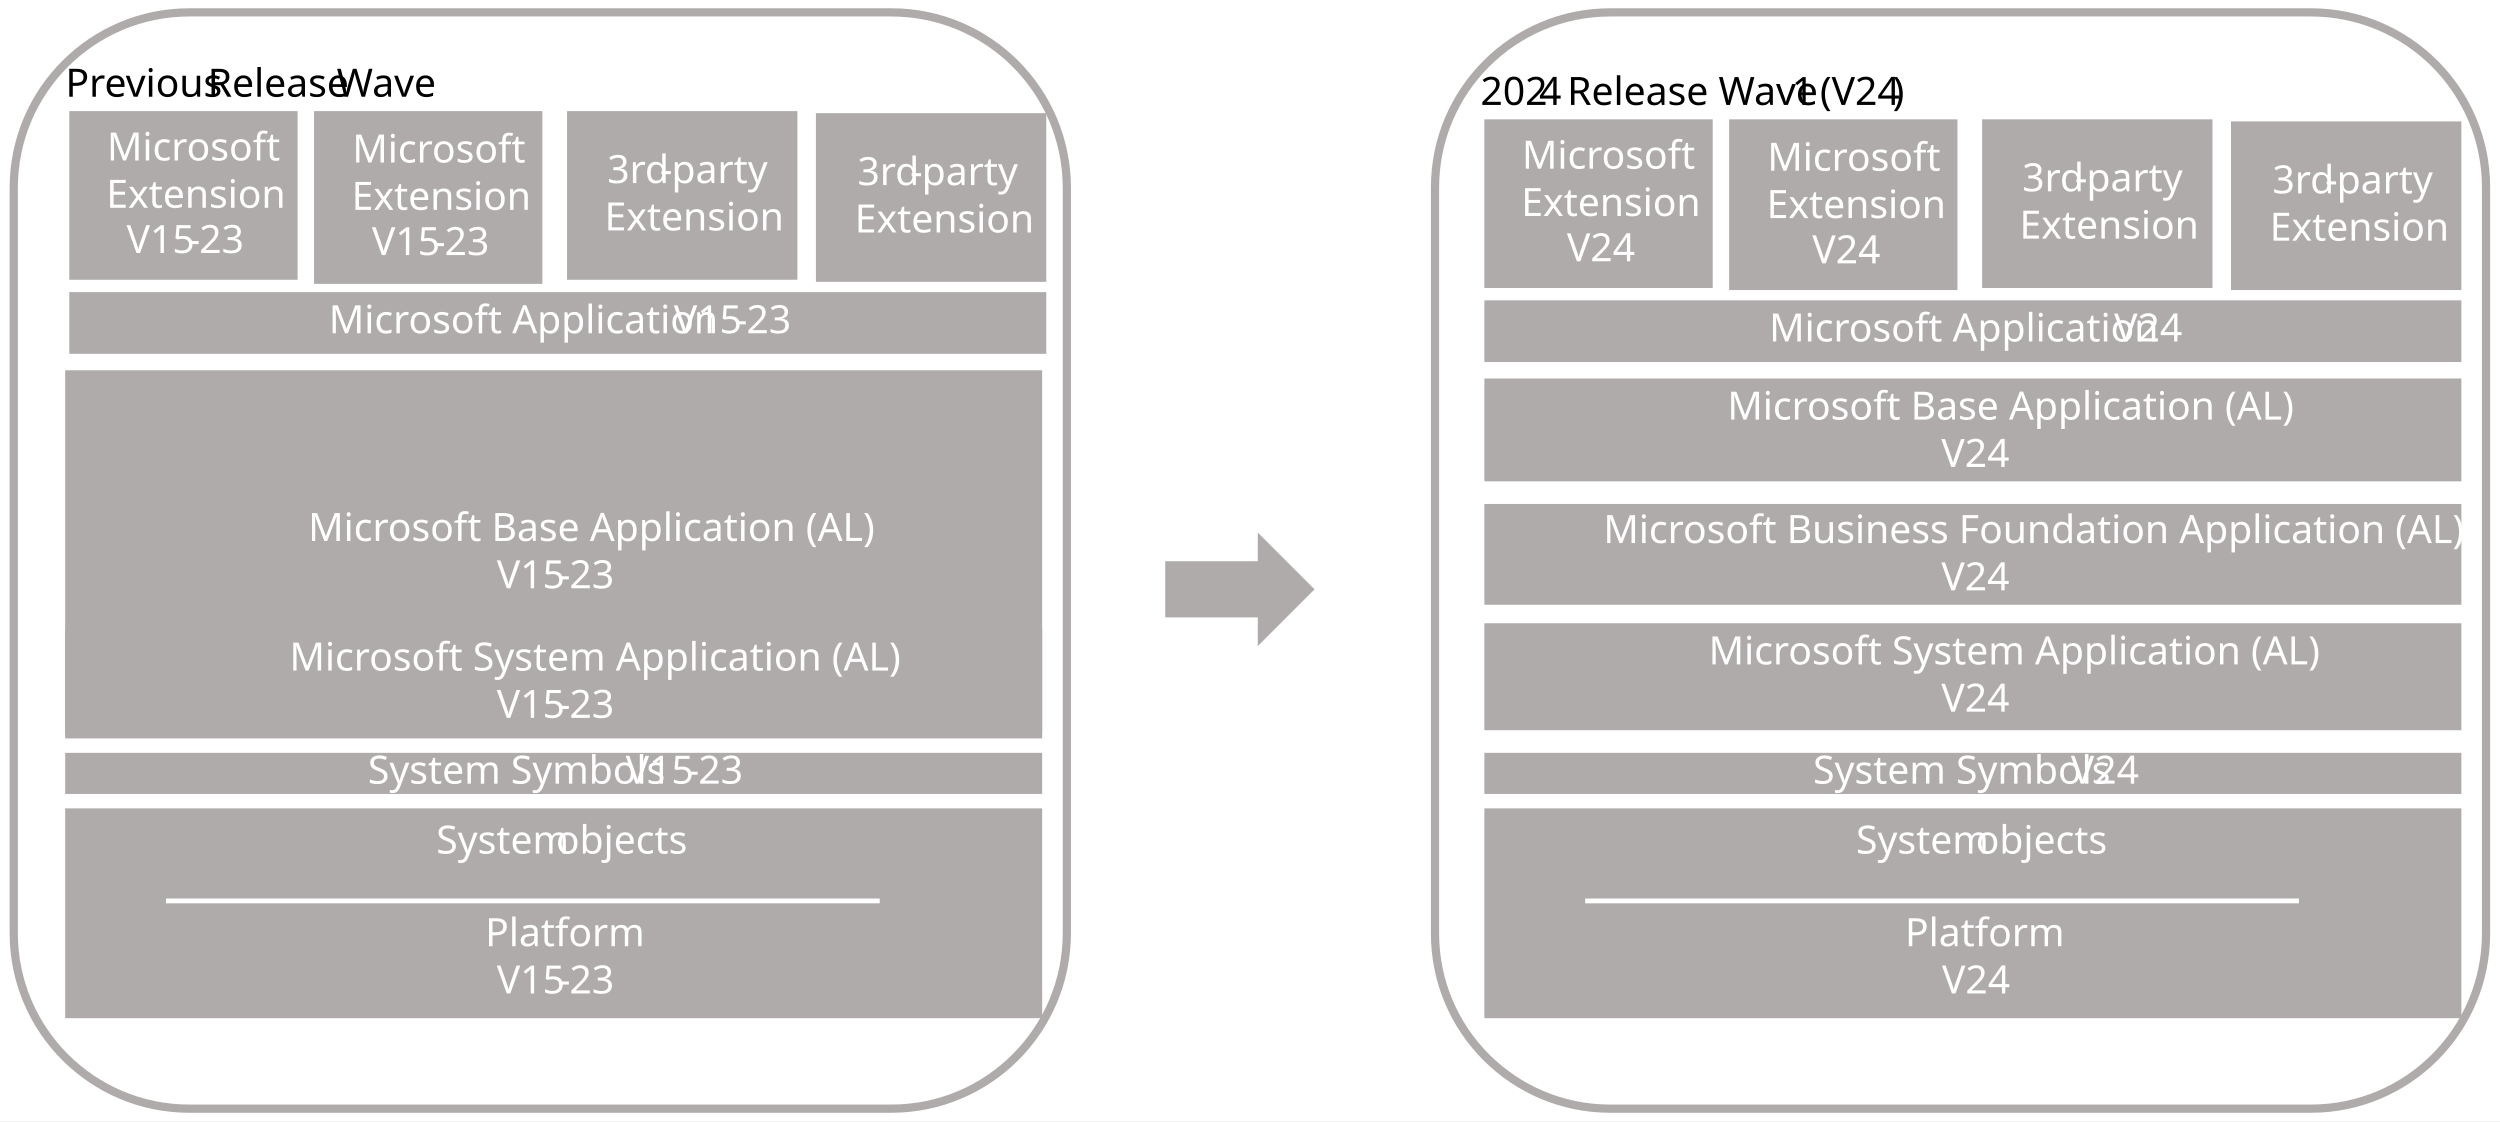
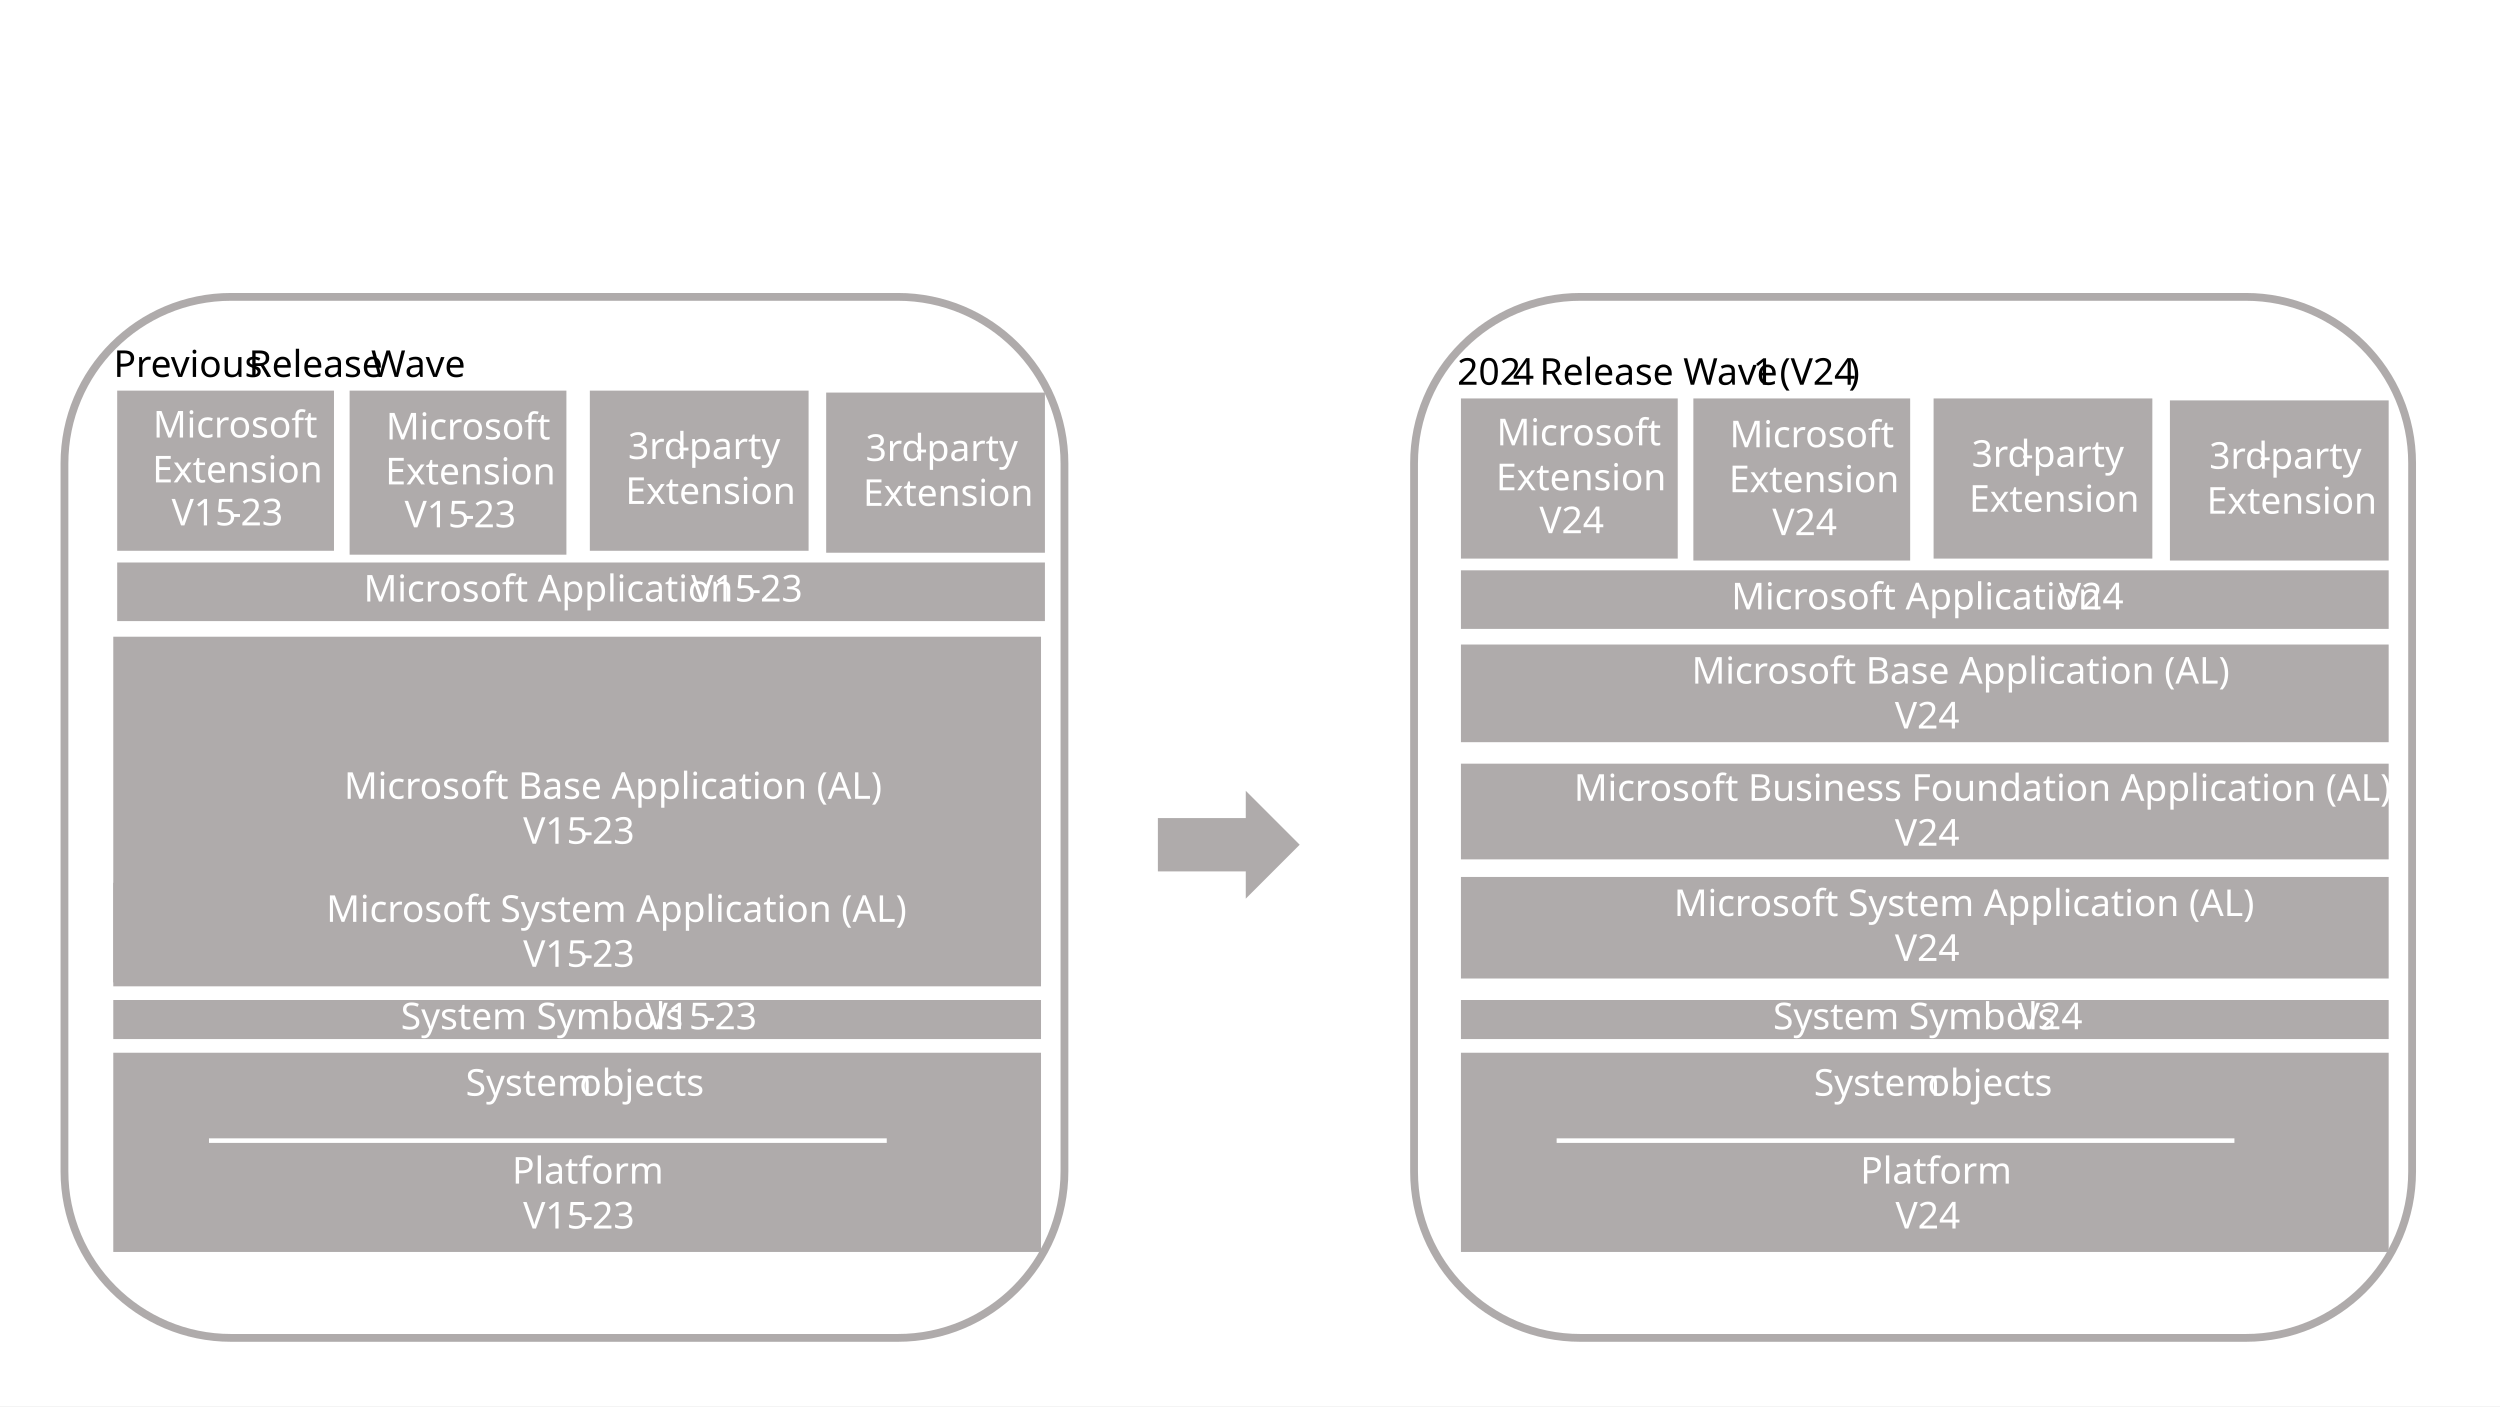
- <svg xmlns="http://www.w3.org/2000/svg" width="1215.467" height="545.081" overflow="hidden" version="1.1" id="svg78">
-   <defs id="defs78">
-     <clipPath clipPathUnits="userSpaceOnUse" id="clipPath78">
-       <rect style="fill:none" id="rect79" width="1215.467" height="545.081" x="26.314" y="145.981" />
-     </clipPath>
-   </defs>
-   <g id="g78" clip-path="url(#clipPath78)" transform="translate(-26.31424,-145.9814)">
-     <rect x="0" y="0" width="1280" height="720" fill="#ffffff" id="rect1" />
-     <path d="M 33,237.335 C 33,190.206 71.206,152 118.335,152 h 341.33 C 506.794,152 545,190.206 545,237.335 v 362.33 C 545,646.794 506.794,685 459.665,685 H 118.335 C 71.206,685 33,646.794 33,599.665 Z" stroke="#afabab" stroke-width="4" stroke-miterlimit="8" fill="none" fill-rule="evenodd" id="path1" />
-     <text font-family="Calibri, Calibri_MSFontService, sans-serif" font-weight="400" font-size="19px" transform="translate(58.1545,193)" id="text1">Previous</text>
-     <text font-family="Calibri, Calibri_MSFontService, sans-serif" font-weight="400" font-size="19px" transform="translate(127.315,193)" id="text2">Release</text>
-     <text font-family="Calibri, Calibri_MSFontService, sans-serif" font-weight="400" font-size="19px" transform="translate(189.988,193)" id="text3">Wave</text>
-     <rect x="59.5" y="327.5" width="472" height="176" stroke="#afabab" stroke-width="3" stroke-miterlimit="8" fill="#afabab" id="rect3" />
-     <text fill="#ffffff" font-family="Calibri, Calibri_MSFontService, sans-serif" font-weight="400" font-size="19px" transform="translate(176.156,409)" id="text4">Microsoft Base Application (AL)</text>
-     <text fill="#ffffff" font-family="Calibri, Calibri_MSFontService, sans-serif" font-weight="400" font-size="19px" transform="translate(267.843,432)" id="text5">V15</text>
-     <text fill="#ffffff" font-family="Calibri, Calibri_MSFontService, sans-serif" font-weight="400" font-size="19px" transform="translate(297.51,432)" id="text6">-</text>
-     <text fill="#ffffff" font-family="Calibri, Calibri_MSFontService, sans-serif" font-weight="400" font-size="19px" transform="translate(303.176,432)" id="text7">23</text>
-     <rect x="59.5" y="453.5" width="472" height="48" stroke="#afabab" stroke-width="3" stroke-miterlimit="8" fill="#afabab" id="rect7" />
-     <text fill="#ffffff" font-family="Calibri, Calibri_MSFontService, sans-serif" font-weight="400" font-size="19px" transform="translate(167.06,472)" id="text8">Microsoft System Application (AL)</text>
-     <text fill="#ffffff" font-family="Calibri, Calibri_MSFontService, sans-serif" font-weight="400" font-size="19px" transform="translate(267.846,495)" id="text9">V15</text>
-     <text fill="#ffffff" font-family="Calibri, Calibri_MSFontService, sans-serif" font-weight="400" font-size="19px" transform="translate(297.513,495)" id="text10">-</text>
-     <text fill="#ffffff" font-family="Calibri, Calibri_MSFontService, sans-serif" font-weight="400" font-size="19px" transform="translate(303.18,495)" id="text11">23</text>
-     <path d="m 593.5,419.5 h 45 v -13 l 26,26 -26,26 v -13 h -45 z" stroke="#afabab" stroke-width="1.333" stroke-miterlimit="8" fill="#afabab" fill-rule="evenodd" id="path11" />
-     <rect x="61.5" y="201.5" width="108" height="79" stroke="#afabab" stroke-width="3" stroke-linecap="square" stroke-miterlimit="8" stroke-dasharray="9, 3" fill="#afabab" id="rect11" />
-     <text fill="#ffffff" font-family="Calibri, Calibri_MSFontService, sans-serif" font-weight="400" font-size="19px" transform="translate(78.3323,224)" id="text12">Microsoft</text>
-     <text fill="#ffffff" font-family="Calibri, Calibri_MSFontService, sans-serif" font-weight="400" font-size="19px" transform="translate(78.0057,247)" id="text13">Extension</text>
-     <text fill="#ffffff" font-family="Calibri, Calibri_MSFontService, sans-serif" font-weight="400" font-size="19px" transform="translate(87.8523,269)" id="text14">V15</text>
-     <text fill="#ffffff" font-family="Calibri, Calibri_MSFontService, sans-serif" font-weight="400" font-size="19px" transform="translate(117.519,269)" id="text15">-</text>
-     <text fill="#ffffff" font-family="Calibri, Calibri_MSFontService, sans-serif" font-weight="400" font-size="19px" transform="translate(123.186,269)" id="text16">23</text>
-     <rect x="303.5" y="201.5" width="109" height="79" stroke="#afabab" stroke-width="3" stroke-linecap="square" stroke-miterlimit="8" stroke-dasharray="9, 3" fill="#afabab" id="rect16" />
-     <text fill="#ffffff" font-family="Calibri, Calibri_MSFontService, sans-serif" font-weight="400" font-size="19px" transform="translate(321.553,235)" id="text17">3rd</text>
-     <text fill="#ffffff" font-family="Calibri, Calibri_MSFontService, sans-serif" font-weight="400" font-size="19px" transform="translate(347.133,235)" id="text18">-</text>
-     <text fill="#ffffff" font-family="Calibri, Calibri_MSFontService, sans-serif" font-weight="400" font-size="19px" transform="translate(352.8,235)" id="text19">party</text>
-     <text fill="#ffffff" font-family="Calibri, Calibri_MSFontService, sans-serif" font-weight="400" font-size="19px" transform="translate(320.246,258)" id="text20">Extension</text>
-     <rect x="180.5" y="201.5" width="108" height="81" stroke="#afabab" stroke-width="3" stroke-linecap="square" stroke-miterlimit="8" stroke-dasharray="9, 3" fill="#afabab" id="rect20" />
-     <text fill="#ffffff" font-family="Calibri, Calibri_MSFontService, sans-serif" font-weight="400" font-size="19px" transform="translate(197.62,225)" id="text21">Microsoft</text>
-     <text fill="#ffffff" font-family="Calibri, Calibri_MSFontService, sans-serif" font-weight="400" font-size="19px" transform="translate(197.293,248)" id="text22">Extension</text>
-     <text fill="#ffffff" font-family="Calibri, Calibri_MSFontService, sans-serif" font-weight="400" font-size="19px" transform="translate(207.14,270)" id="text23">V15</text>
-     <text fill="#ffffff" font-family="Calibri, Calibri_MSFontService, sans-serif" font-weight="400" font-size="19px" transform="translate(236.807,270)" id="text24">-</text>
-     <text fill="#ffffff" font-family="Calibri, Calibri_MSFontService, sans-serif" font-weight="400" font-size="19px" transform="translate(242.473,270)" id="text25">23</text>
-     <rect x="424.5" y="202.5" width="109" height="79" stroke="#afabab" stroke-width="3" stroke-linecap="square" stroke-miterlimit="8" stroke-dasharray="9, 3" fill="#afabab" id="rect25" />
-     <text fill="#ffffff" font-family="Calibri, Calibri_MSFontService, sans-serif" font-weight="400" font-size="19px" transform="translate(443.201,236)" id="text26">3rd</text>
-     <text fill="#ffffff" font-family="Calibri, Calibri_MSFontService, sans-serif" font-weight="400" font-size="19px" transform="translate(468.781,236)" id="text27">-</text>
-     <text fill="#ffffff" font-family="Calibri, Calibri_MSFontService, sans-serif" font-weight="400" font-size="19px" transform="translate(474.448,236)" id="text28">party</text>
-     <text fill="#ffffff" font-family="Calibri, Calibri_MSFontService, sans-serif" font-weight="400" font-size="19px" transform="translate(441.895,259)" id="text29">Extension</text>
-     <rect x="59.5" y="540.5" width="472" height="99" stroke="#afabab" stroke-width="3" stroke-miterlimit="8" fill="#afabab" id="rect29" />
-     <text fill="#ffffff" font-family="Calibri, Calibri_MSFontService, sans-serif" font-weight="400" font-size="19px" transform="translate(238.413,561)" id="text30">System</text>
-     <text fill="#ffffff" font-family="Calibri, Calibri_MSFontService, sans-serif" font-weight="400" font-size="19px" transform="translate(296.606,561)" id="text31">objects</text>
-     <text fill="#ffffff" font-family="Calibri, Calibri_MSFontService, sans-serif" font-weight="400" font-size="19px" transform="translate(262.213,606)" id="text32">Platform</text>
-     <text fill="#ffffff" font-family="Calibri, Calibri_MSFontService, sans-serif" font-weight="400" font-size="19px" transform="translate(267.846,629)" id="text33">V15</text>
-     <text fill="#ffffff" font-family="Calibri, Calibri_MSFontService, sans-serif" font-weight="400" font-size="19px" transform="translate(297.513,629)" id="text34">-</text>
-     <text fill="#ffffff" font-family="Calibri, Calibri_MSFontService, sans-serif" font-weight="400" font-size="19px" transform="translate(303.18,629)" id="text35">23</text>
-     <path d="M 107,584 H 454.016" stroke="#ffffff" stroke-width="2.333" stroke-miterlimit="8" fill="none" fill-rule="evenodd" id="path35" />
-     <rect x="59.5" y="513.5" width="472" height="17" stroke="#afabab" stroke-width="3" stroke-miterlimit="8" fill="#afabab" id="rect35" />
-     <text fill="#ffffff" font-family="Calibri, Calibri_MSFontService, sans-serif" font-weight="400" font-size="19px" transform="translate(205.193,527)" id="text36">System Symbols</text>
-     <text fill="#ffffff" font-family="Calibri, Calibri_MSFontService, sans-serif" font-weight="400" font-size="19px" transform="translate(330.493,527)" id="text37">V15</text>
-     <text fill="#ffffff" font-family="Calibri, Calibri_MSFontService, sans-serif" font-weight="400" font-size="19px" transform="translate(360.16,527)" id="text38">-</text>
-     <text fill="#ffffff" font-family="Calibri, Calibri_MSFontService, sans-serif" font-weight="400" font-size="19px" transform="translate(365.826,527)" id="text39">23</text>
-     <rect x="61.5" y="289.5" width="472" height="27" stroke="#afabab" stroke-width="3" stroke-miterlimit="8" fill="#afabab" id="rect39" />
-     <text fill="#ffffff" font-family="Calibri, Calibri_MSFontService, sans-serif" font-weight="400" font-size="19px" transform="translate(186.188,308)" id="text40">Microsoft Application</text>
-     <text fill="#ffffff" font-family="Calibri, Calibri_MSFontService, sans-serif" font-weight="400" font-size="19px" transform="translate(353.895,308)" id="text41">V15</text>
-     <text fill="#ffffff" font-family="Calibri, Calibri_MSFontService, sans-serif" font-weight="400" font-size="19px" transform="translate(383.562,308)" id="text42">-</text>
-     <text fill="#ffffff" font-family="Calibri, Calibri_MSFontService, sans-serif" font-weight="400" font-size="19px" transform="translate(389.228,308)" id="text43">23</text>
-     <path d="M 724,237.168 C 724,190.131 762.131,152 809.168,152 h 340.662 c 47.04,0 85.17,38.131 85.17,85.168 V 599.832 C 1235,646.869 1196.87,685 1149.83,685 H 809.168 C 762.131,685 724,646.869 724,599.832 Z" stroke="#afabab" stroke-width="4" stroke-miterlimit="8" fill="none" fill-rule="evenodd" id="path43" />
-     <text font-family="Calibri, Calibri_MSFontService, sans-serif" font-weight="400" font-size="19px" transform="translate(746.099,197)" id="text44">202</text>
-     <text font-family="Calibri, Calibri_MSFontService, sans-serif" font-weight="400" font-size="19px" transform="translate(774.599,197)" id="text45">4</text>
-     <text font-family="Calibri, Calibri_MSFontService, sans-serif" font-weight="400" font-size="19px" transform="translate(788.265,197)" id="text46">Release Wave</text>
-     <text font-family="Calibri, Calibri_MSFontService, sans-serif" font-weight="400" font-size="19px" transform="translate(897.472,197)" id="text47">1</text>
-     <text font-family="Calibri, Calibri_MSFontService, sans-serif" font-weight="400" font-size="19px" transform="translate(911.139,197)" id="text48">(</text>
-     <text font-family="Calibri, Calibri_MSFontService, sans-serif" font-weight="400" font-size="19px" transform="translate(916.805,197)" id="text49">V24</text>
-     <text font-family="Calibri, Calibri_MSFontService, sans-serif" font-weight="400" font-size="19px" transform="translate(946.472,197)" id="text50">)</text>
-     <rect x="749.5" y="205.5" width="108" height="79" stroke="#afabab" stroke-width="3" stroke-linecap="square" stroke-miterlimit="8" stroke-dasharray="9, 3" fill="#afabab" id="rect50" />
-     <text fill="#ffffff" font-family="Calibri, Calibri_MSFontService, sans-serif" font-weight="400" font-size="19px" transform="translate(766.277,228)" id="text51">Microsoft</text>
-     <text fill="#ffffff" font-family="Calibri, Calibri_MSFontService, sans-serif" font-weight="400" font-size="19px" transform="translate(765.95,251)" id="text52">Extension</text>
-     <text fill="#ffffff" font-family="Calibri, Calibri_MSFontService, sans-serif" font-weight="400" font-size="19px" transform="translate(788.13,273)" id="text53">V24</text>
-     <rect x="991.5" y="205.5" width="109" height="79" stroke="#afabab" stroke-width="3" stroke-linecap="square" stroke-miterlimit="8" stroke-dasharray="9, 3" fill="#afabab" id="rect53" />
-     <text fill="#ffffff" font-family="Calibri, Calibri_MSFontService, sans-serif" font-weight="400" font-size="19px" transform="translate(1009.5,239)" id="text54">3rd</text>
-     <text fill="#ffffff" font-family="Calibri, Calibri_MSFontService, sans-serif" font-weight="400" font-size="19px" transform="translate(1035.08,239)" id="text55">-</text>
-     <text fill="#ffffff" font-family="Calibri, Calibri_MSFontService, sans-serif" font-weight="400" font-size="19px" transform="translate(1040.74,239)" id="text56">party</text>
-     <text fill="#ffffff" font-family="Calibri, Calibri_MSFontService, sans-serif" font-weight="400" font-size="19px" transform="translate(1008.19,262)" id="text57">Extension</text>
-     <rect x="868.5" y="205.5" width="108" height="80" stroke="#afabab" stroke-width="3" stroke-linecap="square" stroke-miterlimit="8" stroke-dasharray="9, 3" fill="#afabab" id="rect57" />
-     <text fill="#ffffff" font-family="Calibri, Calibri_MSFontService, sans-serif" font-weight="400" font-size="19px" transform="translate(885.564,229)" id="text58">Microsoft</text>
-     <text fill="#ffffff" font-family="Calibri, Calibri_MSFontService, sans-serif" font-weight="400" font-size="19px" transform="translate(885.237,252)" id="text59">Extension</text>
-     <text fill="#ffffff" font-family="Calibri, Calibri_MSFontService, sans-serif" font-weight="400" font-size="19px" transform="translate(907.417,274)" id="text60">V24</text>
-     <rect x="1112.5" y="206.5" width="109" height="79" stroke="#afabab" stroke-width="3" stroke-linecap="square" stroke-miterlimit="8" stroke-dasharray="9, 3" fill="#afabab" id="rect60" />
-     <text fill="#ffffff" font-family="Calibri, Calibri_MSFontService, sans-serif" font-weight="400" font-size="19px" transform="translate(1131.15,240)" id="text61">3rd</text>
-     <text fill="#ffffff" font-family="Calibri, Calibri_MSFontService, sans-serif" font-weight="400" font-size="19px" transform="translate(1156.73,240)" id="text62">-</text>
-     <text fill="#ffffff" font-family="Calibri, Calibri_MSFontService, sans-serif" font-weight="400" font-size="19px" transform="translate(1162.39,240)" id="text63">party</text>
-     <text fill="#ffffff" font-family="Calibri, Calibri_MSFontService, sans-serif" font-weight="400" font-size="19px" transform="translate(1129.84,263)" id="text64">Extension</text>
-     <rect x="749.5" y="540.5" width="472" height="99" stroke="#afabab" stroke-width="3" stroke-miterlimit="8" fill="#afabab" id="rect64" />
-     <text fill="#ffffff" font-family="Calibri, Calibri_MSFontService, sans-serif" font-weight="400" font-size="19px" transform="translate(928.706,561)" id="text65">System</text>
-     <text fill="#ffffff" font-family="Calibri, Calibri_MSFontService, sans-serif" font-weight="400" font-size="19px" transform="translate(986.899,561)" id="text66">objects</text>
-     <text fill="#ffffff" font-family="Calibri, Calibri_MSFontService, sans-serif" font-weight="400" font-size="19px" transform="translate(952.505,606)" id="text67">Platform</text>
-     <text fill="#ffffff" font-family="Calibri, Calibri_MSFontService, sans-serif" font-weight="400" font-size="19px" transform="translate(970.472,629)" id="text68">V24</text>
-     <path d="m 797,584 h 347.02" stroke="#ffffff" stroke-width="2.333" stroke-miterlimit="8" fill="none" fill-rule="evenodd" id="path68" />
-     <rect x="749.5" y="513.5" width="472" height="17" stroke="#afabab" stroke-width="3" stroke-miterlimit="8" fill="#afabab" id="rect68" />
-     <text fill="#ffffff" font-family="Calibri, Calibri_MSFontService, sans-serif" font-weight="400" font-size="19px" transform="translate(907.819,527)" id="text69">System Symbols</text>
-     <text fill="#ffffff" font-family="Calibri, Calibri_MSFontService, sans-serif" font-weight="400" font-size="19px" transform="translate(1033.12,527)" id="text70">V24</text>
-     <rect x="749.5" y="293.5" width="472" height="27" stroke="#afabab" stroke-width="3" stroke-miterlimit="8" fill="#afabab" id="rect70" />
-     <text fill="#ffffff" font-family="Calibri, Calibri_MSFontService, sans-serif" font-weight="400" font-size="19px" transform="translate(886.466,312)" id="text71">Microsoft Application</text>
-     <text fill="#ffffff" font-family="Calibri, Calibri_MSFontService, sans-serif" font-weight="400" font-size="19px" transform="translate(1054.17,312)" id="text72">V24</text>
-     <rect x="749.5" y="331.5" width="472" height="47" stroke="#afabab" stroke-width="3" stroke-miterlimit="8" fill="#afabab" id="rect72" />
-     <text fill="#ffffff" font-family="Calibri, Calibri_MSFontService, sans-serif" font-weight="400" font-size="19px" transform="translate(866.137,350)" id="text73">Microsoft Base Application (AL)</text>
-     <text fill="#ffffff" font-family="Calibri, Calibri_MSFontService, sans-serif" font-weight="400" font-size="19px" transform="translate(970.157,373)" id="text74">V24</text>
-     <rect x="749.5" y="450.5" width="472" height="49" stroke="#afabab" stroke-width="3" stroke-miterlimit="8" fill="#afabab" id="rect74" />
-     <text fill="#ffffff" font-family="Calibri, Calibri_MSFontService, sans-serif" font-weight="400" font-size="19px" transform="translate(857.04,469)" id="text75">Microsoft System Application (AL)</text>
-     <text fill="#ffffff" font-family="Calibri, Calibri_MSFontService, sans-serif" font-weight="400" font-size="19px" transform="translate(970.16,492)" id="text76">V24</text>
-     <rect x="749.5" y="392.5" width="472" height="46" stroke="#afabab" stroke-width="3" stroke-miterlimit="8" fill="#afabab" id="rect76" />
-     <text fill="#ffffff" font-family="Calibri, Calibri_MSFontService, sans-serif" font-weight="400" font-size="19px" transform="translate(805.85,410)" id="text77">Microsoft Business Foundation Application (AL)</text>
-     <text fill="#ffffff" font-family="Calibri, Calibri_MSFontService, sans-serif" font-weight="400" font-size="19px" transform="translate(970.157,433)" id="text78">V24</text>
+ <svg xmlns="http://www.w3.org/2000/svg" width="1280" height="720" overflow="hidden">
+   <g>
+     <rect x="0" y="0" width="1280" height="720" fill="#FFFFFF" />
+     <path d="M33 237.335C33 190.206 71.206 152 118.335 152L459.665 152C506.794 152 545 190.206 545 237.335L545 599.665C545 646.794 506.794 685 459.665 685L118.335 685C71.206 685 33 646.794 33 599.665Z" stroke="#AFABAB" stroke-width="4" stroke-miterlimit="8" fill="none" fill-rule="evenodd" />
+     <text font-family="Calibri,Calibri_MSFontService,sans-serif" font-weight="400" font-size="19" transform="translate(58.1545 193)">Previous</text>
+     <text font-family="Calibri,Calibri_MSFontService,sans-serif" font-weight="400" font-size="19" transform="translate(127.315 193)">Release</text>
+     <text font-family="Calibri,Calibri_MSFontService,sans-serif" font-weight="400" font-size="19" transform="translate(189.988 193)">Wave</text>
+     <rect x="59.5" y="327.5" width="472" height="176" stroke="#AFABAB" stroke-width="3" stroke-miterlimit="8" fill="#AFABAB" />
+     <text fill="#FFFFFF" font-family="Calibri,Calibri_MSFontService,sans-serif" font-weight="400" font-size="19" transform="translate(176.156 409)">Microsoft Base Application (AL)</text>
+     <text fill="#FFFFFF" font-family="Calibri,Calibri_MSFontService,sans-serif" font-weight="400" font-size="19" transform="translate(267.843 432)">V15</text>
+     <text fill="#FFFFFF" font-family="Calibri,Calibri_MSFontService,sans-serif" font-weight="400" font-size="19" transform="translate(297.51 432)">-</text>
+     <text fill="#FFFFFF" font-family="Calibri,Calibri_MSFontService,sans-serif" font-weight="400" font-size="19" transform="translate(303.176 432)">23</text>
+     <rect x="59.5" y="453.5" width="472" height="48" stroke="#AFABAB" stroke-width="3" stroke-miterlimit="8" fill="#AFABAB" />
+     <text fill="#FFFFFF" font-family="Calibri,Calibri_MSFontService,sans-serif" font-weight="400" font-size="19" transform="translate(167.06 472)">Microsoft System Application (AL)</text>
+     <text fill="#FFFFFF" font-family="Calibri,Calibri_MSFontService,sans-serif" font-weight="400" font-size="19" transform="translate(267.846 495)">V15</text>
+     <text fill="#FFFFFF" font-family="Calibri,Calibri_MSFontService,sans-serif" font-weight="400" font-size="19" transform="translate(297.513 495)">-</text>
+     <text fill="#FFFFFF" font-family="Calibri,Calibri_MSFontService,sans-serif" font-weight="400" font-size="19" transform="translate(303.18 495)">23</text>
+     <path d="M593.5 419.5 638.5 419.5 638.5 406.5 664.5 432.5 638.5 458.5 638.5 445.5 593.5 445.5Z" stroke="#AFABAB" stroke-width="1.333" stroke-miterlimit="8" fill="#AFABAB" fill-rule="evenodd" />
+     <rect x="61.5" y="201.5" width="108" height="79" stroke="#AFABAB" stroke-width="3" stroke-linecap="square" stroke-miterlimit="8" stroke-dasharray="9 3" fill="#AFABAB" />
+     <text fill="#FFFFFF" font-family="Calibri,Calibri_MSFontService,sans-serif" font-weight="400" font-size="19" transform="translate(78.3323 224)">Microsoft</text>
+     <text fill="#FFFFFF" font-family="Calibri,Calibri_MSFontService,sans-serif" font-weight="400" font-size="19" transform="translate(78.0057 247)">Extension</text>
+     <text fill="#FFFFFF" font-family="Calibri,Calibri_MSFontService,sans-serif" font-weight="400" font-size="19" transform="translate(87.8523 269)">V15</text>
+     <text fill="#FFFFFF" font-family="Calibri,Calibri_MSFontService,sans-serif" font-weight="400" font-size="19" transform="translate(117.519 269)">-</text>
+     <text fill="#FFFFFF" font-family="Calibri,Calibri_MSFontService,sans-serif" font-weight="400" font-size="19" transform="translate(123.186 269)">23</text>
+     <rect x="303.5" y="201.5" width="109" height="79" stroke="#AFABAB" stroke-width="3" stroke-linecap="square" stroke-miterlimit="8" stroke-dasharray="9 3" fill="#AFABAB" />
+     <text fill="#FFFFFF" font-family="Calibri,Calibri_MSFontService,sans-serif" font-weight="400" font-size="19" transform="translate(321.553 235)">3rd</text>
+     <text fill="#FFFFFF" font-family="Calibri,Calibri_MSFontService,sans-serif" font-weight="400" font-size="19" transform="translate(347.133 235)">-</text>
+     <text fill="#FFFFFF" font-family="Calibri,Calibri_MSFontService,sans-serif" font-weight="400" font-size="19" transform="translate(352.8 235)">party</text>
+     <text fill="#FFFFFF" font-family="Calibri,Calibri_MSFontService,sans-serif" font-weight="400" font-size="19" transform="translate(320.246 258)">Extension</text>
+     <rect x="180.5" y="201.5" width="108" height="81" stroke="#AFABAB" stroke-width="3" stroke-linecap="square" stroke-miterlimit="8" stroke-dasharray="9 3" fill="#AFABAB" />
+     <text fill="#FFFFFF" font-family="Calibri,Calibri_MSFontService,sans-serif" font-weight="400" font-size="19" transform="translate(197.62 225)">Microsoft</text>
+     <text fill="#FFFFFF" font-family="Calibri,Calibri_MSFontService,sans-serif" font-weight="400" font-size="19" transform="translate(197.293 248)">Extension</text>
+     <text fill="#FFFFFF" font-family="Calibri,Calibri_MSFontService,sans-serif" font-weight="400" font-size="19" transform="translate(207.14 270)">V15</text>
+     <text fill="#FFFFFF" font-family="Calibri,Calibri_MSFontService,sans-serif" font-weight="400" font-size="19" transform="translate(236.807 270)">-</text>
+     <text fill="#FFFFFF" font-family="Calibri,Calibri_MSFontService,sans-serif" font-weight="400" font-size="19" transform="translate(242.473 270)">23</text>
+     <rect x="424.5" y="202.5" width="109" height="79" stroke="#AFABAB" stroke-width="3" stroke-linecap="square" stroke-miterlimit="8" stroke-dasharray="9 3" fill="#AFABAB" />
+     <text fill="#FFFFFF" font-family="Calibri,Calibri_MSFontService,sans-serif" font-weight="400" font-size="19" transform="translate(443.201 236)">3rd</text>
+     <text fill="#FFFFFF" font-family="Calibri,Calibri_MSFontService,sans-serif" font-weight="400" font-size="19" transform="translate(468.781 236)">-</text>
+     <text fill="#FFFFFF" font-family="Calibri,Calibri_MSFontService,sans-serif" font-weight="400" font-size="19" transform="translate(474.448 236)">party</text>
+     <text fill="#FFFFFF" font-family="Calibri,Calibri_MSFontService,sans-serif" font-weight="400" font-size="19" transform="translate(441.895 259)">Extension</text>
+     <rect x="59.5" y="540.5" width="472" height="99" stroke="#AFABAB" stroke-width="3" stroke-miterlimit="8" fill="#AFABAB" />
+     <text fill="#FFFFFF" font-family="Calibri,Calibri_MSFontService,sans-serif" font-weight="400" font-size="19" transform="translate(238.413 561)">System</text>
+     <text fill="#FFFFFF" font-family="Calibri,Calibri_MSFontService,sans-serif" font-weight="400" font-size="19" transform="translate(296.606 561)">objects</text>
+     <text fill="#FFFFFF" font-family="Calibri,Calibri_MSFontService,sans-serif" font-weight="400" font-size="19" transform="translate(262.213 606)">Platform</text>
+     <text fill="#FFFFFF" font-family="Calibri,Calibri_MSFontService,sans-serif" font-weight="400" font-size="19" transform="translate(267.846 629)">V15</text>
+     <text fill="#FFFFFF" font-family="Calibri,Calibri_MSFontService,sans-serif" font-weight="400" font-size="19" transform="translate(297.513 629)">-</text>
+     <text fill="#FFFFFF" font-family="Calibri,Calibri_MSFontService,sans-serif" font-weight="400" font-size="19" transform="translate(303.18 629)">23</text>
+     <path d="M107 584 454.016 584" stroke="#FFFFFF" stroke-width="2.333" stroke-miterlimit="8" fill="none" fill-rule="evenodd" />
+     <rect x="59.5" y="513.5" width="472" height="17" stroke="#AFABAB" stroke-width="3" stroke-miterlimit="8" fill="#AFABAB" />
+     <text fill="#FFFFFF" font-family="Calibri,Calibri_MSFontService,sans-serif" font-weight="400" font-size="19" transform="translate(205.193 527)">System Symbols</text>
+     <text fill="#FFFFFF" font-family="Calibri,Calibri_MSFontService,sans-serif" font-weight="400" font-size="19" transform="translate(330.493 527)">V15</text>
+     <text fill="#FFFFFF" font-family="Calibri,Calibri_MSFontService,sans-serif" font-weight="400" font-size="19" transform="translate(360.16 527)">-</text>
+     <text fill="#FFFFFF" font-family="Calibri,Calibri_MSFontService,sans-serif" font-weight="400" font-size="19" transform="translate(365.826 527)">23</text>
+     <rect x="61.5" y="289.5" width="472" height="27" stroke="#AFABAB" stroke-width="3" stroke-miterlimit="8" fill="#AFABAB" />
+     <text fill="#FFFFFF" font-family="Calibri,Calibri_MSFontService,sans-serif" font-weight="400" font-size="19" transform="translate(186.188 308)">Microsoft Application</text>
+     <text fill="#FFFFFF" font-family="Calibri,Calibri_MSFontService,sans-serif" font-weight="400" font-size="19" transform="translate(353.895 308)">V15</text>
+     <text fill="#FFFFFF" font-family="Calibri,Calibri_MSFontService,sans-serif" font-weight="400" font-size="19" transform="translate(383.562 308)">-</text>
+     <text fill="#FFFFFF" font-family="Calibri,Calibri_MSFontService,sans-serif" font-weight="400" font-size="19" transform="translate(389.228 308)">23</text>
+     <path d="M724 237.168C724 190.131 762.131 152 809.168 152L1149.83 152C1196.87 152 1235 190.131 1235 237.168L1235 599.832C1235 646.869 1196.87 685 1149.83 685L809.168 685C762.131 685 724 646.869 724 599.832Z" stroke="#AFABAB" stroke-width="4" stroke-miterlimit="8" fill="none" fill-rule="evenodd" />
+     <text font-family="Calibri,Calibri_MSFontService,sans-serif" font-weight="400" font-size="19" transform="translate(746.099 197)">202</text>
+     <text font-family="Calibri,Calibri_MSFontService,sans-serif" font-weight="400" font-size="19" transform="translate(774.599 197)">4</text>
+     <text font-family="Calibri,Calibri_MSFontService,sans-serif" font-weight="400" font-size="19" transform="translate(788.265 197)">Release Wave</text>
+     <text font-family="Calibri,Calibri_MSFontService,sans-serif" font-weight="400" font-size="19" transform="translate(897.472 197)">1</text>
+     <text font-family="Calibri,Calibri_MSFontService,sans-serif" font-weight="400" font-size="19" transform="translate(911.139 197)">(</text>
+     <text font-family="Calibri,Calibri_MSFontService,sans-serif" font-weight="400" font-size="19" transform="translate(916.805 197)">V24</text>
+     <text font-family="Calibri,Calibri_MSFontService,sans-serif" font-weight="400" font-size="19" transform="translate(946.472 197)">)</text>
+     <rect x="749.5" y="205.5" width="108" height="79" stroke="#AFABAB" stroke-width="3" stroke-linecap="square" stroke-miterlimit="8" stroke-dasharray="9 3" fill="#AFABAB" />
+     <text fill="#FFFFFF" font-family="Calibri,Calibri_MSFontService,sans-serif" font-weight="400" font-size="19" transform="translate(766.277 228)">Microsoft</text>
+     <text fill="#FFFFFF" font-family="Calibri,Calibri_MSFontService,sans-serif" font-weight="400" font-size="19" transform="translate(765.95 251)">Extension</text>
+     <text fill="#FFFFFF" font-family="Calibri,Calibri_MSFontService,sans-serif" font-weight="400" font-size="19" transform="translate(788.13 273)">V24</text>
+     <rect x="991.5" y="205.5" width="109" height="79" stroke="#AFABAB" stroke-width="3" stroke-linecap="square" stroke-miterlimit="8" stroke-dasharray="9 3" fill="#AFABAB" />
+     <text fill="#FFFFFF" font-family="Calibri,Calibri_MSFontService,sans-serif" font-weight="400" font-size="19" transform="translate(1009.5 239)">3rd</text>
+     <text fill="#FFFFFF" font-family="Calibri,Calibri_MSFontService,sans-serif" font-weight="400" font-size="19" transform="translate(1035.08 239)">-</text>
+     <text fill="#FFFFFF" font-family="Calibri,Calibri_MSFontService,sans-serif" font-weight="400" font-size="19" transform="translate(1040.74 239)">party</text>
+     <text fill="#FFFFFF" font-family="Calibri,Calibri_MSFontService,sans-serif" font-weight="400" font-size="19" transform="translate(1008.19 262)">Extension</text>
+     <rect x="868.5" y="205.5" width="108" height="80" stroke="#AFABAB" stroke-width="3" stroke-linecap="square" stroke-miterlimit="8" stroke-dasharray="9 3" fill="#AFABAB" />
+     <text fill="#FFFFFF" font-family="Calibri,Calibri_MSFontService,sans-serif" font-weight="400" font-size="19" transform="translate(885.564 229)">Microsoft</text>
+     <text fill="#FFFFFF" font-family="Calibri,Calibri_MSFontService,sans-serif" font-weight="400" font-size="19" transform="translate(885.237 252)">Extension</text>
+     <text fill="#FFFFFF" font-family="Calibri,Calibri_MSFontService,sans-serif" font-weight="400" font-size="19" transform="translate(907.417 274)">V24</text>
+     <rect x="1112.5" y="206.5" width="109" height="79" stroke="#AFABAB" stroke-width="3" stroke-linecap="square" stroke-miterlimit="8" stroke-dasharray="9 3" fill="#AFABAB" />
+     <text fill="#FFFFFF" font-family="Calibri,Calibri_MSFontService,sans-serif" font-weight="400" font-size="19" transform="translate(1131.15 240)">3rd</text>
+     <text fill="#FFFFFF" font-family="Calibri,Calibri_MSFontService,sans-serif" font-weight="400" font-size="19" transform="translate(1156.73 240)">-</text>
+     <text fill="#FFFFFF" font-family="Calibri,Calibri_MSFontService,sans-serif" font-weight="400" font-size="19" transform="translate(1162.39 240)">party</text>
+     <text fill="#FFFFFF" font-family="Calibri,Calibri_MSFontService,sans-serif" font-weight="400" font-size="19" transform="translate(1129.84 263)">Extension</text>
+     <rect x="749.5" y="540.5" width="472" height="99" stroke="#AFABAB" stroke-width="3" stroke-miterlimit="8" fill="#AFABAB" />
+     <text fill="#FFFFFF" font-family="Calibri,Calibri_MSFontService,sans-serif" font-weight="400" font-size="19" transform="translate(928.706 561)">System</text>
+     <text fill="#FFFFFF" font-family="Calibri,Calibri_MSFontService,sans-serif" font-weight="400" font-size="19" transform="translate(986.899 561)">objects</text>
+     <text fill="#FFFFFF" font-family="Calibri,Calibri_MSFontService,sans-serif" font-weight="400" font-size="19" transform="translate(952.505 606)">Platform</text>
+     <text fill="#FFFFFF" font-family="Calibri,Calibri_MSFontService,sans-serif" font-weight="400" font-size="19" transform="translate(970.472 629)">V24</text>
+     <path d="M797 584 1144.02 584" stroke="#FFFFFF" stroke-width="2.333" stroke-miterlimit="8" fill="none" fill-rule="evenodd" />
+     <rect x="749.5" y="513.5" width="472" height="17" stroke="#AFABAB" stroke-width="3" stroke-miterlimit="8" fill="#AFABAB" />
+     <text fill="#FFFFFF" font-family="Calibri,Calibri_MSFontService,sans-serif" font-weight="400" font-size="19" transform="translate(907.819 527)">System Symbols</text>
+     <text fill="#FFFFFF" font-family="Calibri,Calibri_MSFontService,sans-serif" font-weight="400" font-size="19" transform="translate(1033.12 527)">V24</text>
+     <rect x="749.5" y="293.5" width="472" height="27" stroke="#AFABAB" stroke-width="3" stroke-miterlimit="8" fill="#AFABAB" />
+     <text fill="#FFFFFF" font-family="Calibri,Calibri_MSFontService,sans-serif" font-weight="400" font-size="19" transform="translate(886.466 312)">Microsoft Application</text>
+     <text fill="#FFFFFF" font-family="Calibri,Calibri_MSFontService,sans-serif" font-weight="400" font-size="19" transform="translate(1054.17 312)">V24</text>
+     <rect x="749.5" y="331.5" width="472" height="47" stroke="#AFABAB" stroke-width="3" stroke-miterlimit="8" fill="#AFABAB" />
+     <text fill="#FFFFFF" font-family="Calibri,Calibri_MSFontService,sans-serif" font-weight="400" font-size="19" transform="translate(866.137 350)">Microsoft Base Application (AL)</text>
+     <text fill="#FFFFFF" font-family="Calibri,Calibri_MSFontService,sans-serif" font-weight="400" font-size="19" transform="translate(970.157 373)">V24</text>
+     <rect x="749.5" y="450.5" width="472" height="49" stroke="#AFABAB" stroke-width="3" stroke-miterlimit="8" fill="#AFABAB" />
+     <text fill="#FFFFFF" font-family="Calibri,Calibri_MSFontService,sans-serif" font-weight="400" font-size="19" transform="translate(857.04 469)">Microsoft System Application (AL)</text>
+     <text fill="#FFFFFF" font-family="Calibri,Calibri_MSFontService,sans-serif" font-weight="400" font-size="19" transform="translate(970.16 492)">V24</text>
+     <rect x="749.5" y="392.5" width="472" height="46" stroke="#AFABAB" stroke-width="3" stroke-miterlimit="8" fill="#AFABAB" />
+     <text fill="#FFFFFF" font-family="Calibri,Calibri_MSFontService,sans-serif" font-weight="400" font-size="19" transform="translate(805.85 410)">Microsoft Business Foundation Application (AL)</text>
+     <text fill="#FFFFFF" font-family="Calibri,Calibri_MSFontService,sans-serif" font-weight="400" font-size="19" transform="translate(970.157 433)">V24</text>
  </g>
</svg>
